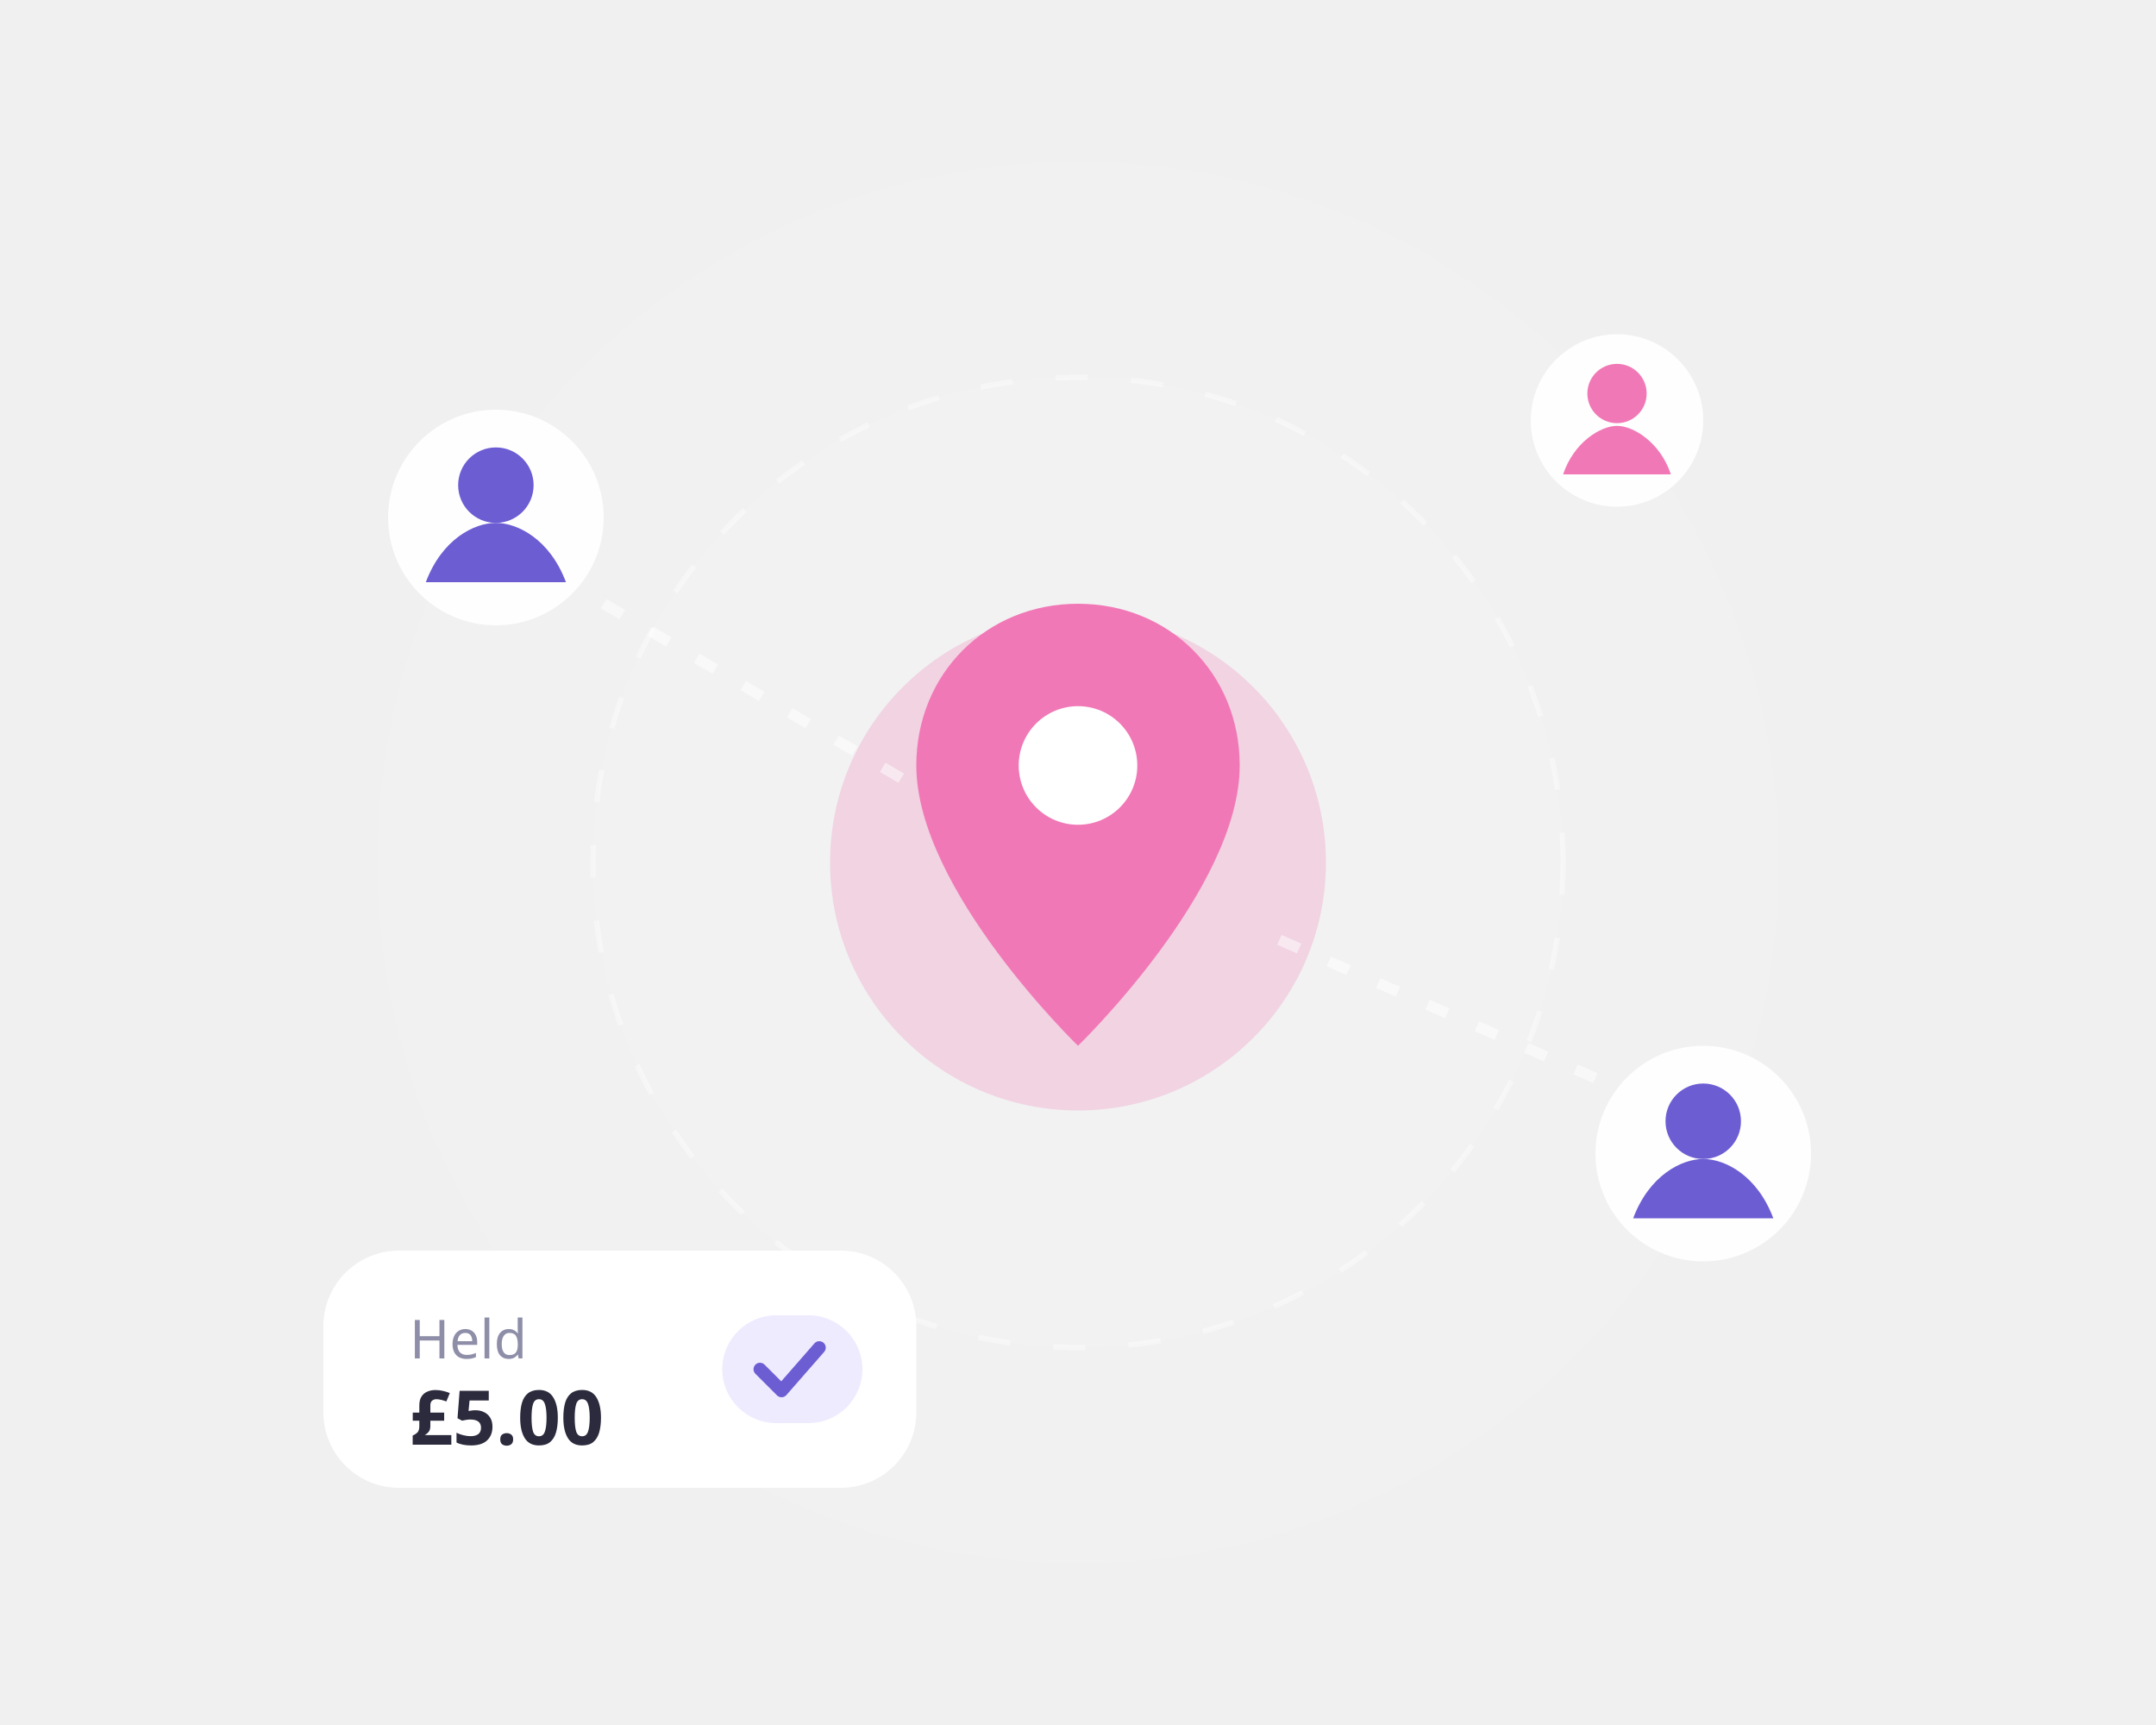
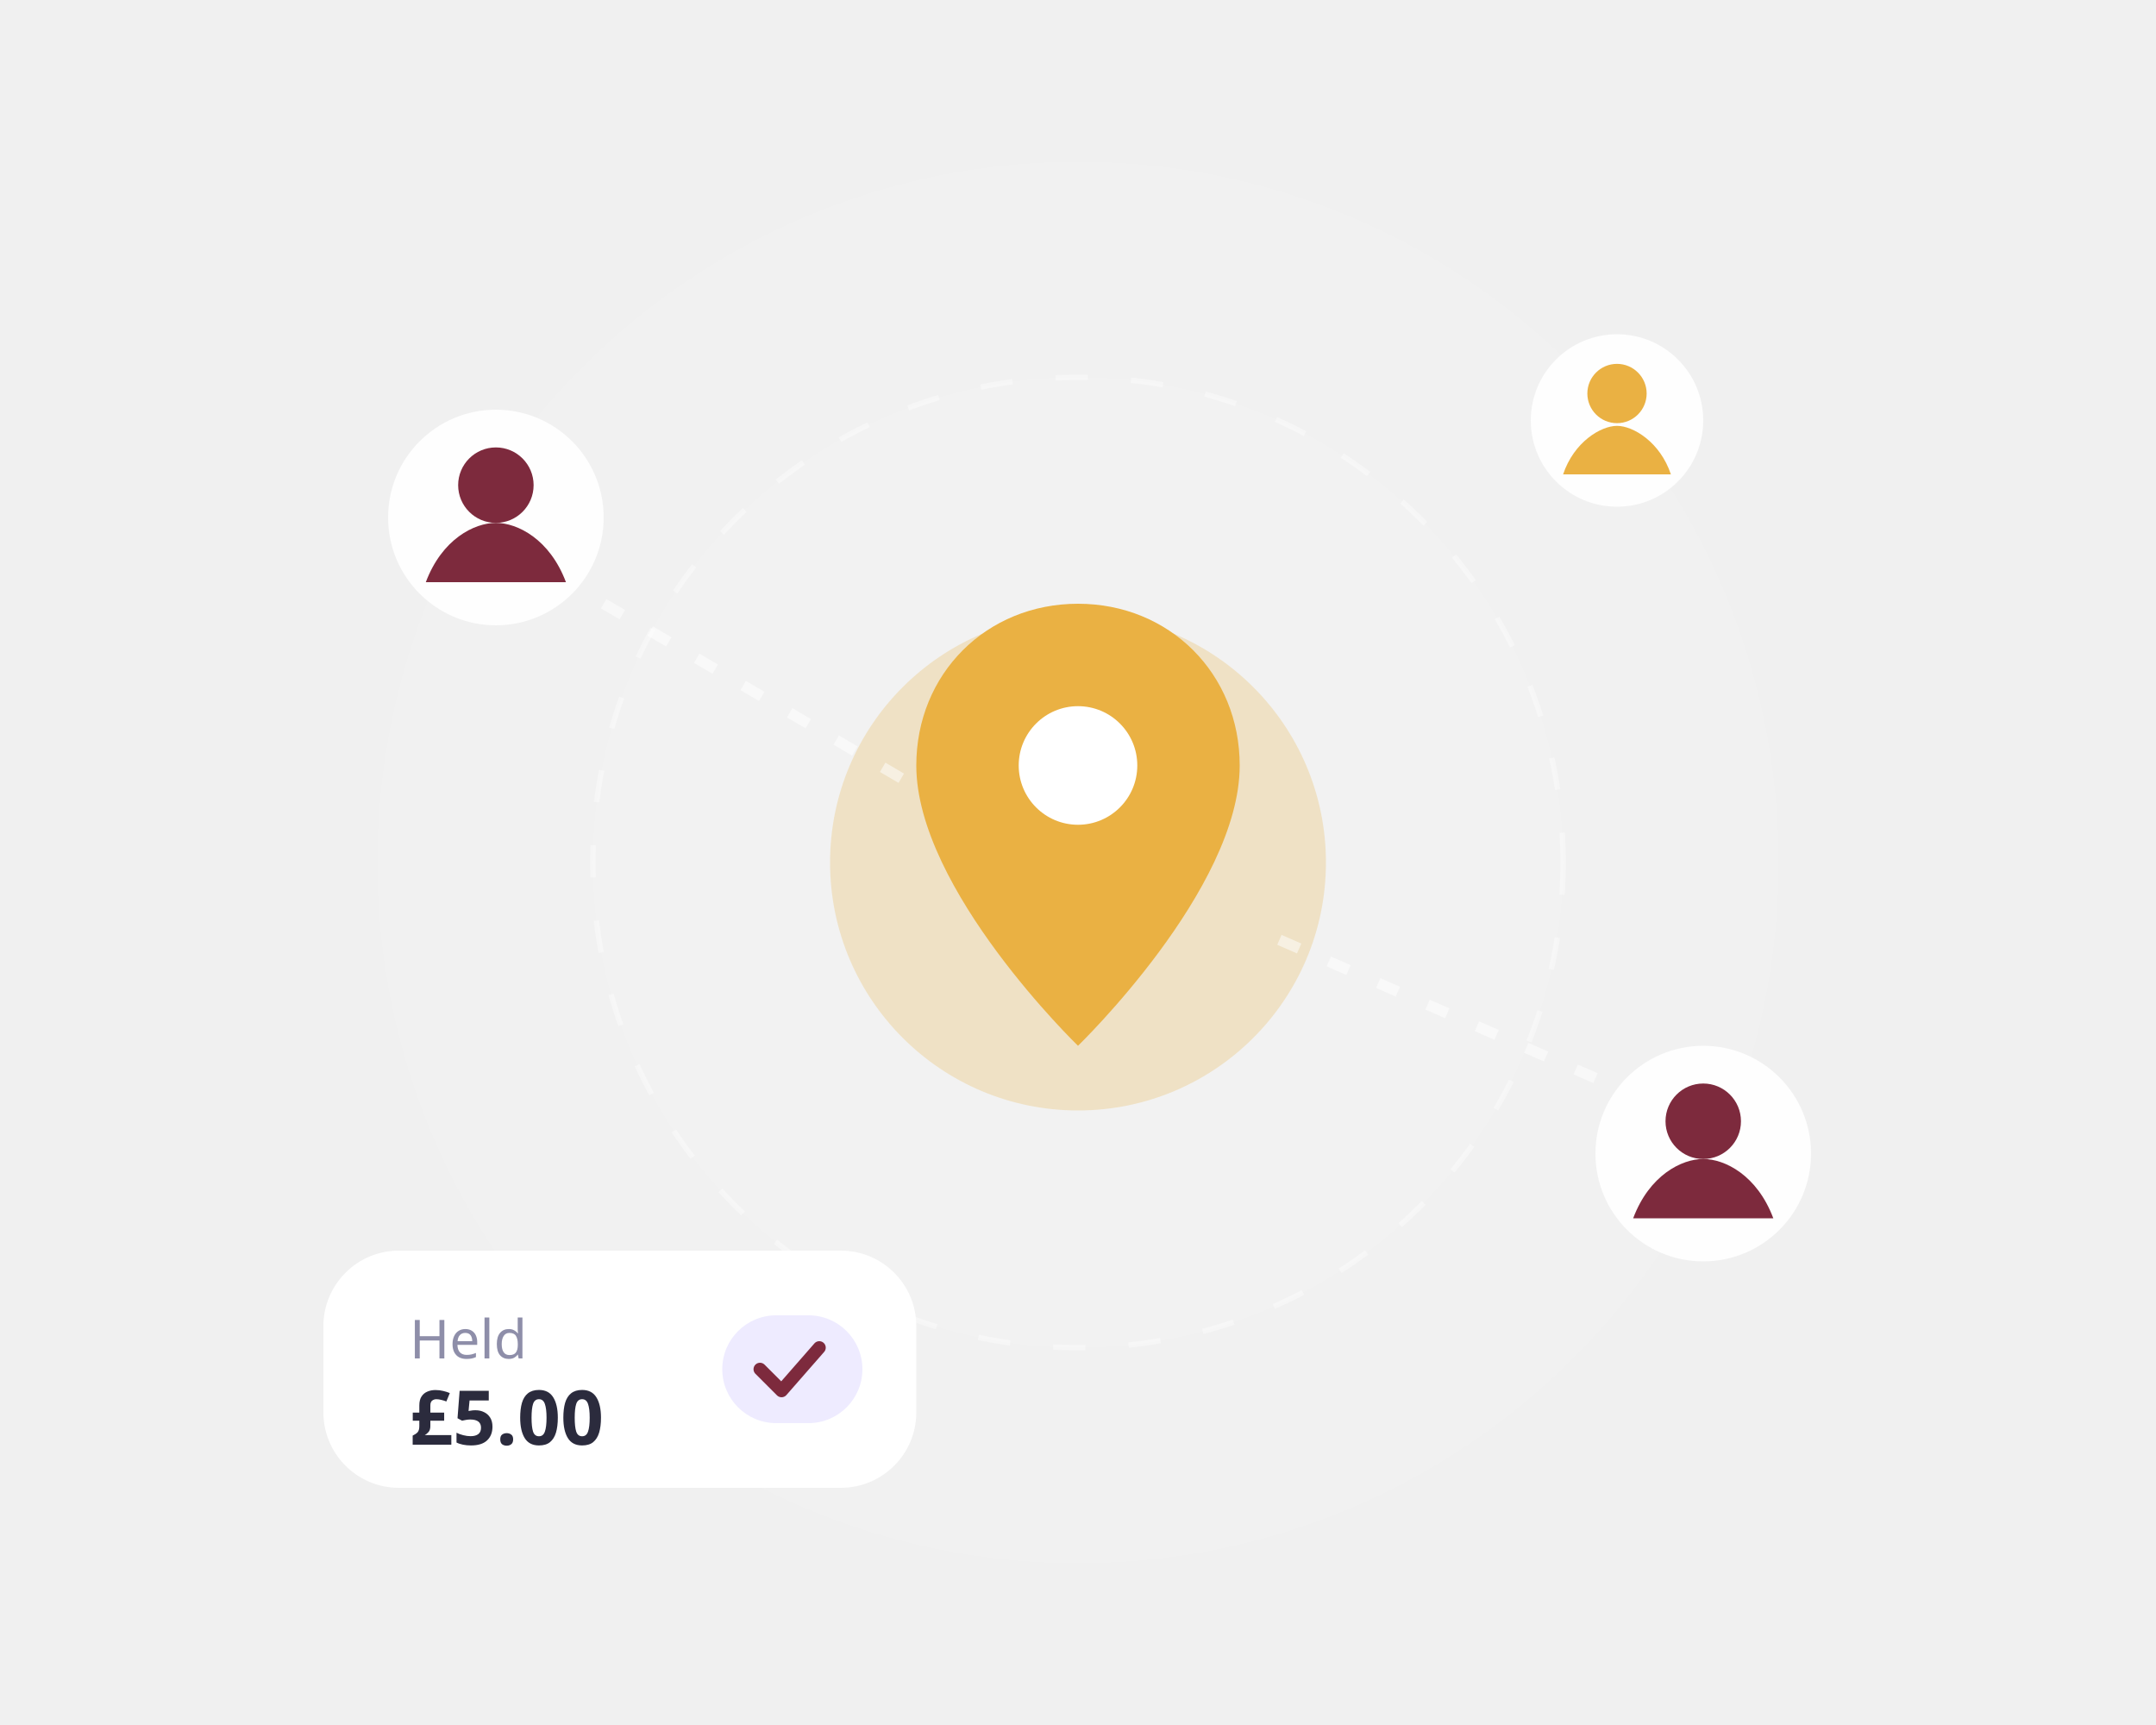
<svg xmlns="http://www.w3.org/2000/svg" viewBox="0 0 400 320" fill="none">
  <circle cx="200" cy="160" r="130" fill="#ffffff" fill-opacity="0.06" />
  <circle cx="200" cy="160" r="90" fill="#ffffff" fill-opacity="0.08" stroke="#ffffff" stroke-opacity="0.35" stroke-dasharray="6 8" />
-   <circle cx="200" cy="160" r="46" fill="#f178b6" fill-opacity="0.25" />
-   <path d="M200 112c-17 0-30 13-30 30 0 23 30 52 30 52s30-29 30-52c0-17-13-30-30-30z" fill="#f178b6" />
+   <circle cx="200" cy="160" r="46" fill="#eab143" fill-opacity="0.25" />
+   <path d="M200 112c-17 0-30 13-30 30 0 23 30 52 30 52s30-29 30-52c0-17-13-30-30-30z" fill="#eab143" />
  <circle cx="200" cy="142" r="11" fill="#fff" />
  <g>
    <circle cx="92" cy="96" r="20" fill="#fff" fill-opacity="0.9" />
-     <circle cx="92" cy="90" r="7" fill="#6c5dd3" />
-     <path d="M79 108c3-8 9-11 13-11s10 3 13 11" fill="#6c5dd3" />
+     <circle cx="92" cy="90" r="7" fill="#7d2a3d" />
+     <path d="M79 108c3-8 9-11 13-11s10 3 13 11" fill="#7d2a3d" />
  </g>
  <g>
    <circle cx="316" cy="214" r="20" fill="#fff" fill-opacity="0.9" />
-     <circle cx="316" cy="208" r="7" fill="#6c5dd3" />
-     <path d="M303 226c3-8 9-11 13-11s10 3 13 11" fill="#6c5dd3" />
+     <circle cx="316" cy="208" r="7" fill="#7d2a3d" />
+     <path d="M303 226c3-8 9-11 13-11s10 3 13 11" fill="#7d2a3d" />
  </g>
  <g>
    <circle cx="300" cy="78" r="16" fill="#fff" fill-opacity="0.9" />
-     <circle cx="300" cy="73" r="5.5" fill="#f178b6" />
-     <path d="M290 88c2-6 7-9 10-9s8 3 10 9" fill="#f178b6" />
+     <circle cx="300" cy="73" r="5.5" fill="#eab143" />
+     <path d="M290 88c2-6 7-9 10-9s8 3 10 9" fill="#eab143" />
  </g>
  <path d="M112 112 L170 146" stroke="#fff" stroke-opacity="0.5" stroke-width="2" stroke-dasharray="4 6" />
  <path d="M296 200 L232 172" stroke="#fff" stroke-opacity="0.5" stroke-width="2" stroke-dasharray="4 6" />
  <rect x="60" y="232" width="110" height="44" rx="14" fill="#fff" />
  <text x="76" y="252" font-family="Poppins, sans-serif" font-size="10" fill="#8e8ea9">Held</text>
  <text x="76" y="268" font-family="Poppins, sans-serif" font-size="14" font-weight="600" fill="#2b2b3d">£5.00</text>
  <rect x="134" y="244" width="26" height="20" rx="10" fill="#eeebff" />
-   <path d="M141 254l4 4 7-8" stroke="#6c5dd3" stroke-width="2.4" fill="none" stroke-linecap="round" stroke-linejoin="round" />
+   <path d="M141 254l4 4 7-8" stroke="#7d2a3d" stroke-width="2.4" fill="none" stroke-linecap="round" stroke-linejoin="round" />
</svg>
